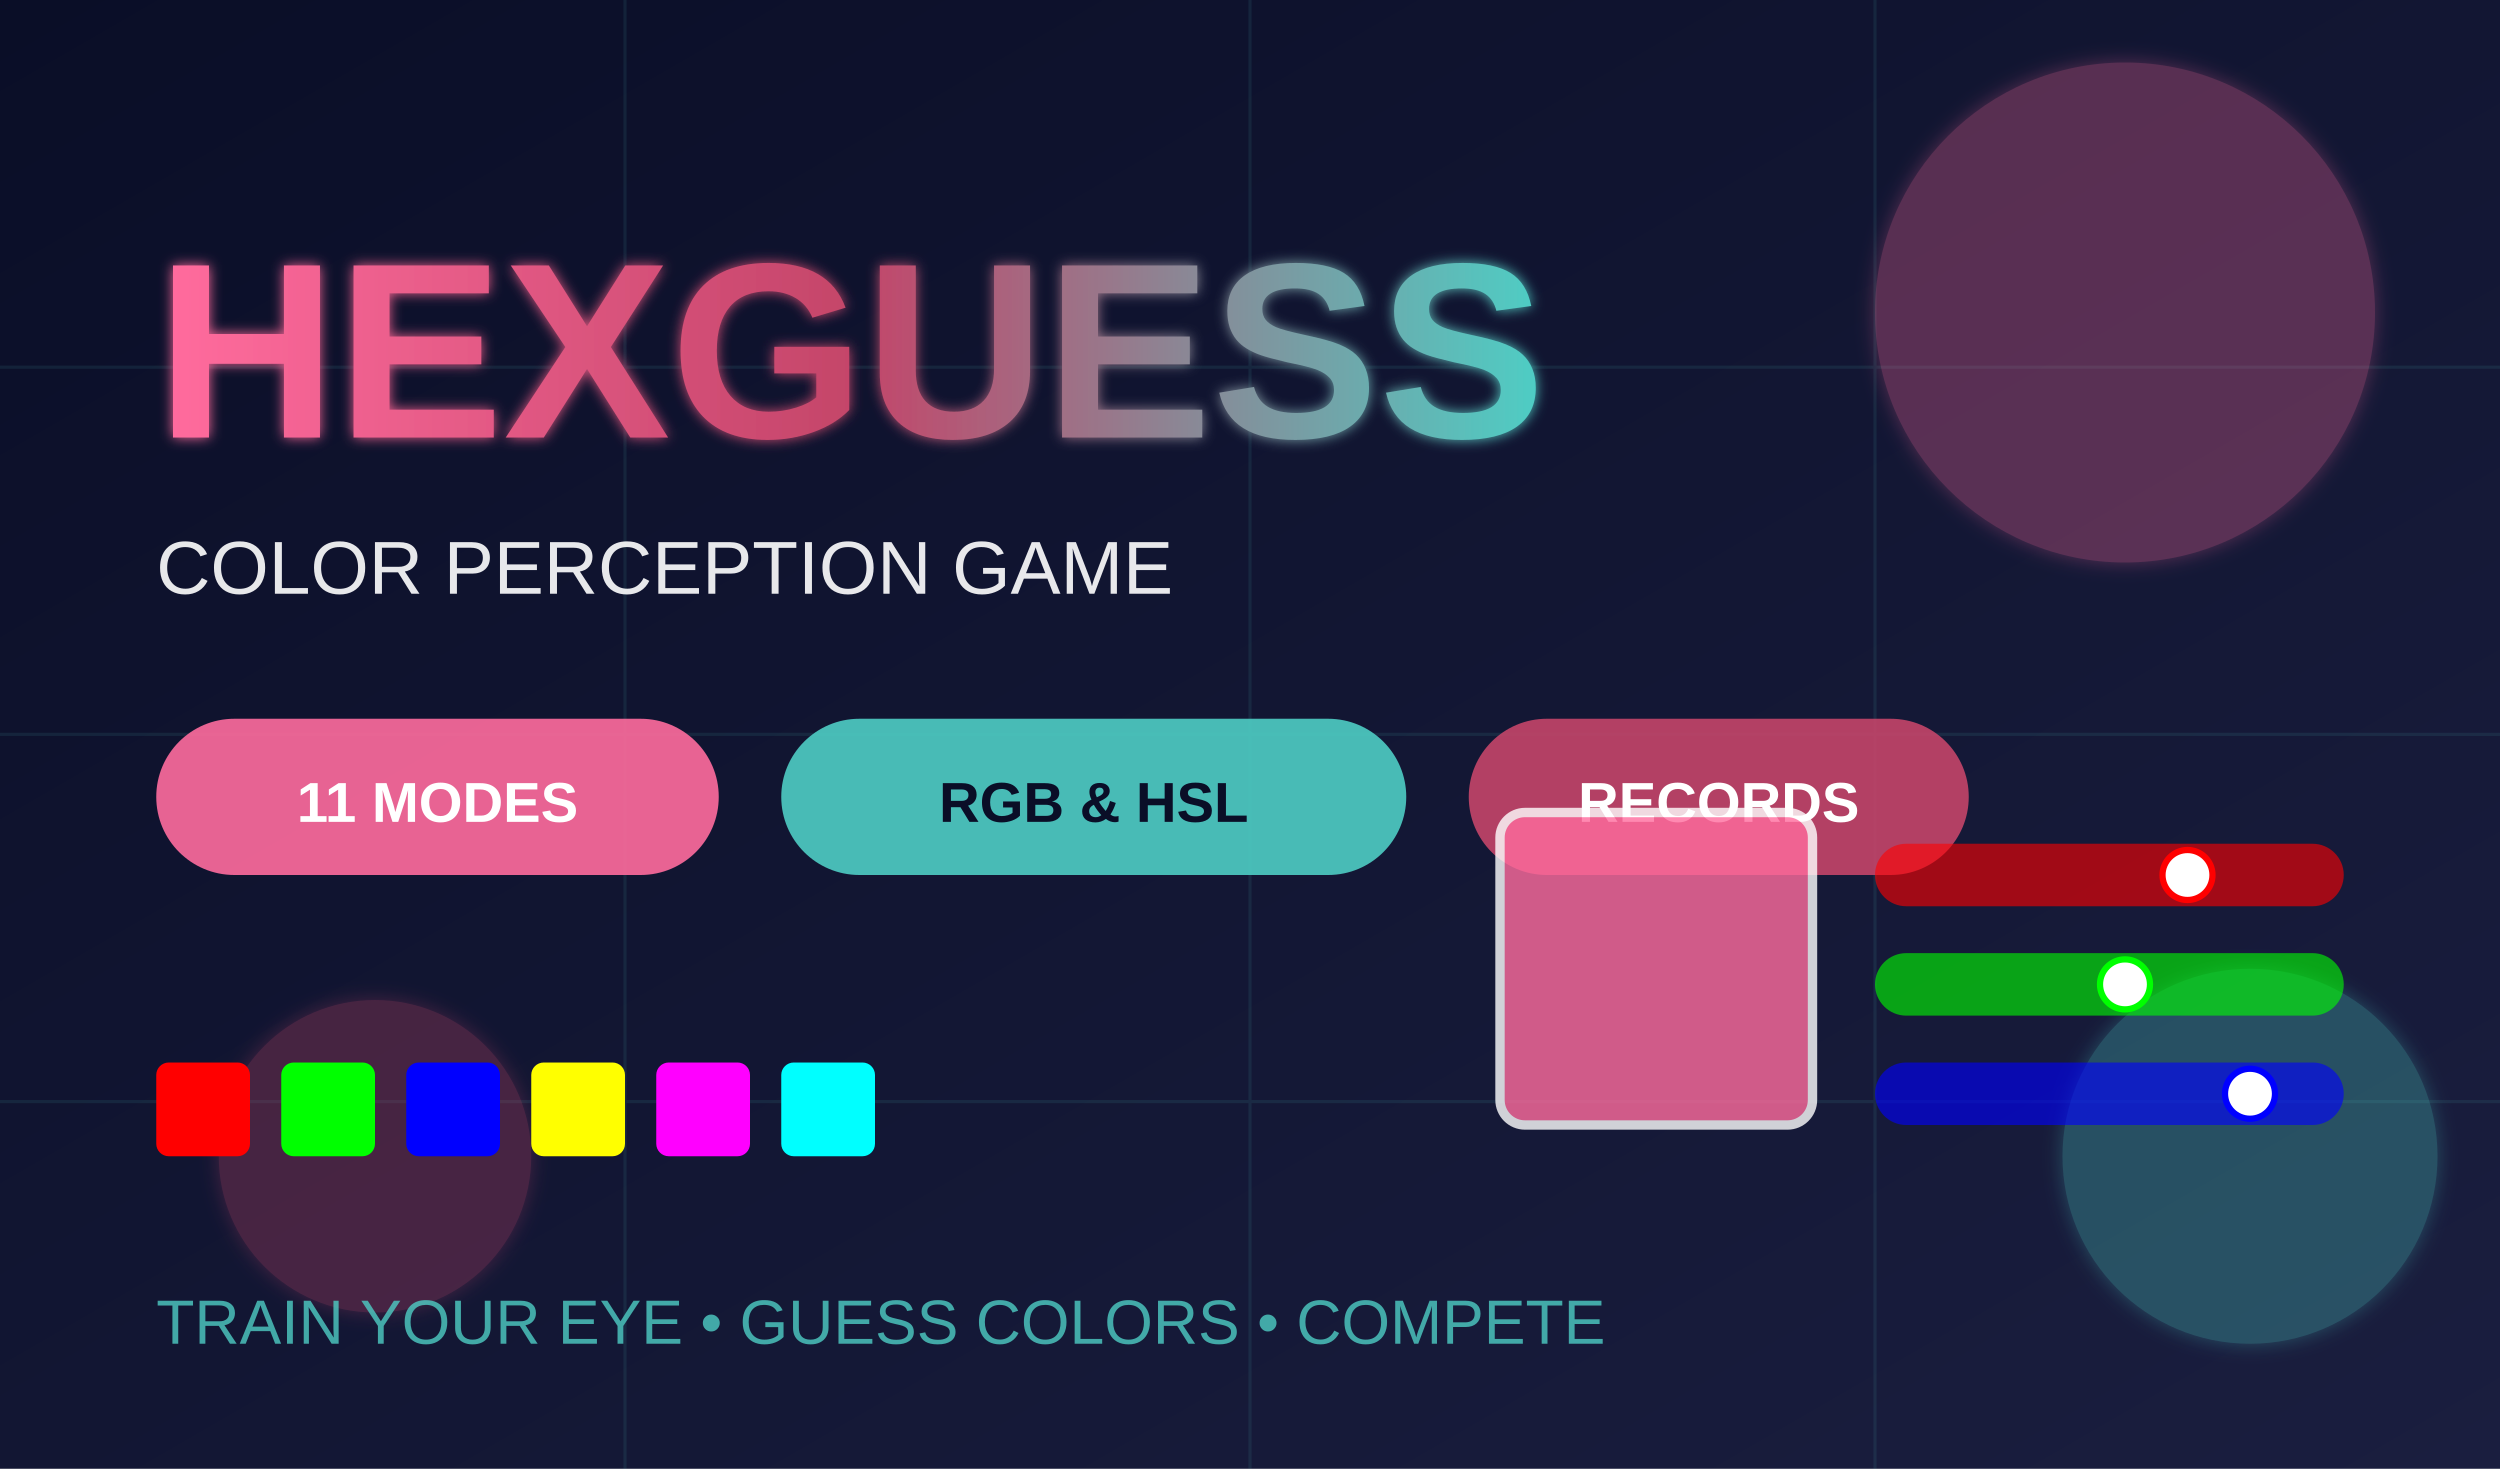
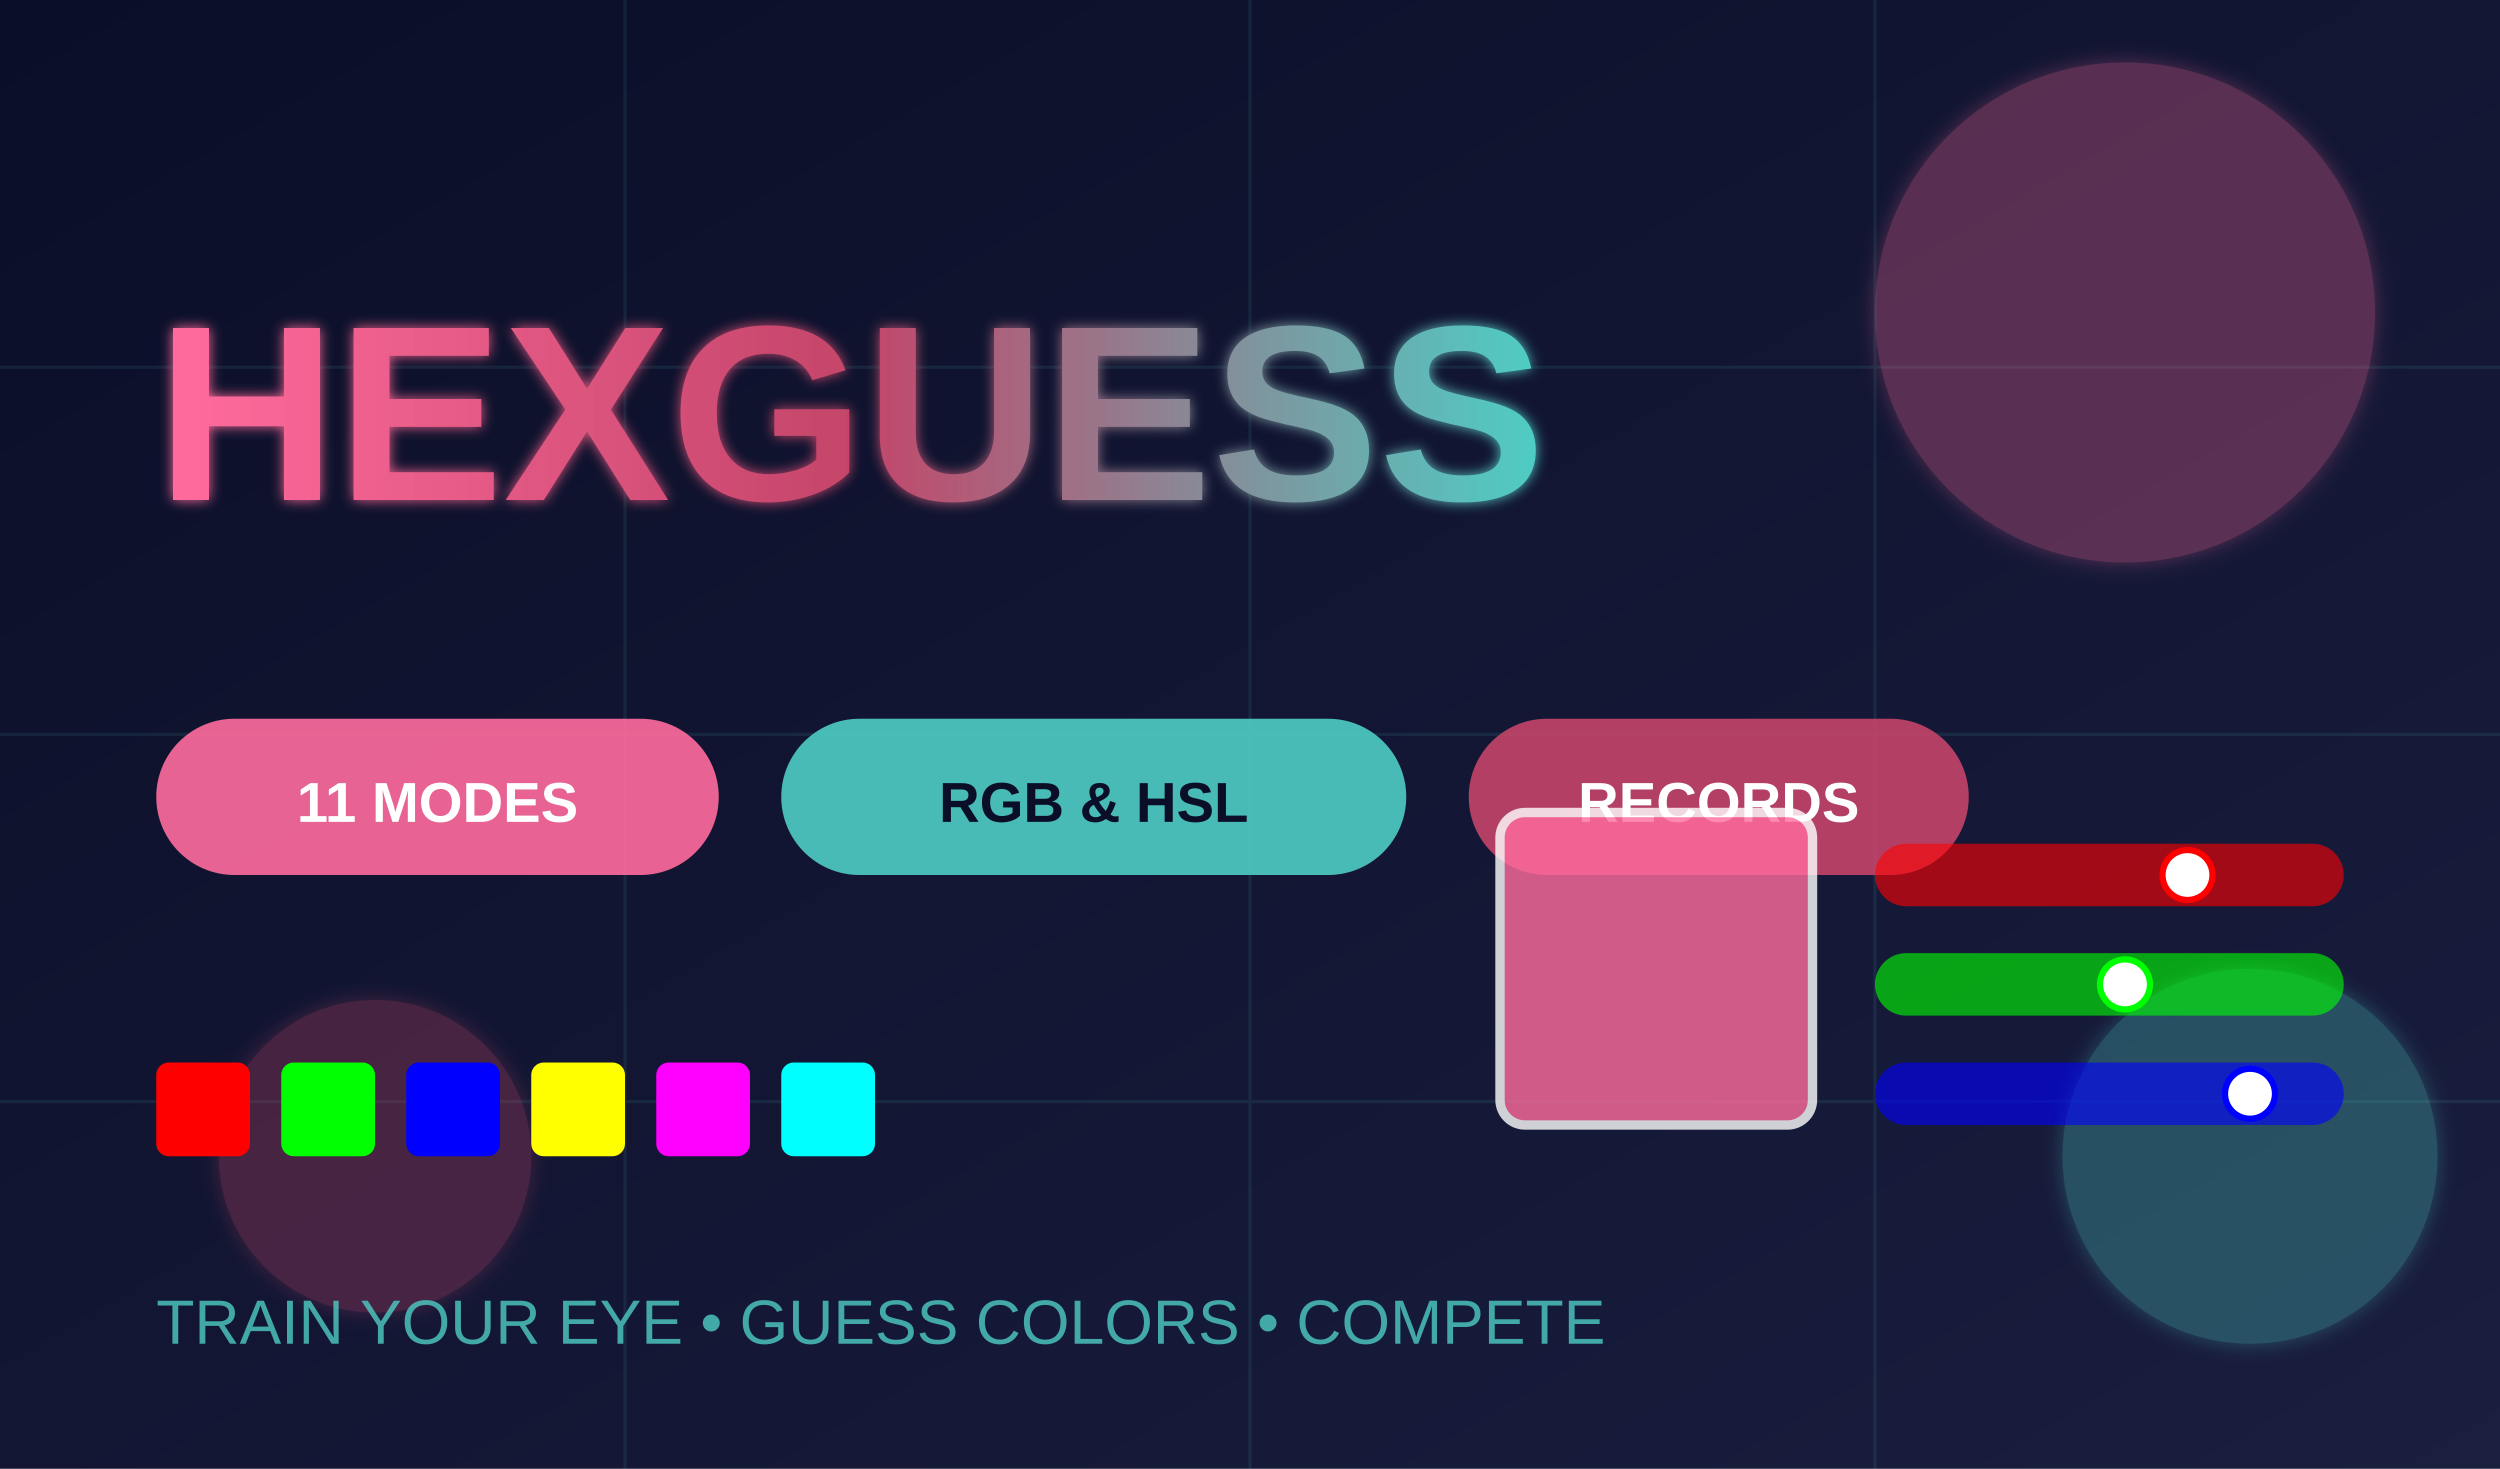
<svg xmlns="http://www.w3.org/2000/svg" width="800" height="470" viewBox="0 0 800 470">
  <defs>
    <linearGradient id="bgGradient" x1="0%" y1="0%" x2="100%" y2="100%">
      <stop offset="0%" style="stop-color:#0a0e27;stop-opacity:1" />
      <stop offset="100%" style="stop-color:#1a1e3f;stop-opacity:1" />
    </linearGradient>
    <linearGradient id="titleGradient" x1="0%" y1="0%" x2="100%" y2="0%">
      <stop offset="0%" style="stop-color:#ff6b9d;stop-opacity:1" />
      <stop offset="50%" style="stop-color:#c44569;stop-opacity:1" />
      <stop offset="100%" style="stop-color:#4ecdc4;stop-opacity:1" />
    </linearGradient>
    <filter id="glow">
      <feGaussianBlur stdDeviation="3" result="coloredBlur" />
      <feMerge>
        <feMergeNode in="coloredBlur" />
        <feMergeNode in="SourceGraphic" />
      </feMerge>
    </filter>
    <filter id="textGlow">
      <feGaussianBlur stdDeviation="2" result="coloredBlur" />
      <feMerge>
        <feMergeNode in="coloredBlur" />
        <feMergeNode in="SourceGraphic" />
      </feMerge>
    </filter>
  </defs>
  <rect width="800" height="470" fill="url(#bgGradient)" />
  <g opacity="0.1">
    <line x1="0" y1="117.5" x2="800" y2="117.5" stroke="#4ecdc4" stroke-width="1" />
    <line x1="0" y1="235" x2="800" y2="235" stroke="#4ecdc4" stroke-width="1" />
    <line x1="0" y1="352.5" x2="800" y2="352.5" stroke="#4ecdc4" stroke-width="1" />
    <line x1="200" y1="0" x2="200" y2="470" stroke="#4ecdc4" stroke-width="1" />
    <line x1="400" y1="0" x2="400" y2="470" stroke="#4ecdc4" stroke-width="1" />
    <line x1="600" y1="0" x2="600" y2="470" stroke="#4ecdc4" stroke-width="1" />
  </g>
  <circle cx="680" cy="100" r="80" fill="#ff6b9d" opacity="0.3" filter="url(#glow)" />
  <circle cx="720" cy="370" r="60" fill="#4ecdc4" opacity="0.3" filter="url(#glow)" />
  <circle cx="120" cy="370" r="50" fill="#c44569" opacity="0.3" filter="url(#glow)" />
-   <text x="50" y="140" font-family="Arial, sans-serif" font-size="80" font-weight="bold" fill="url(#titleGradient)" filter="url(#textGlow)">HEXGUESS</text>
-   <text x="50" y="190" font-family="Arial, sans-serif" font-size="24" fill="#ffffff" opacity="0.9">COLOR PERCEPTION GAME</text>
+   <text x="50" y="160" font-family="Arial, sans-serif" font-size="80" font-weight="bold" fill="url(#titleGradient)" filter="url(#textGlow)">HEXGUESS</text>
  <g transform="translate(50, 230)">
    <rect x="0" y="0" width="180" height="50" rx="25" fill="#ff6b9d" opacity="0.9" />
    <text x="90" y="33" font-family="Arial, sans-serif" font-size="18" font-weight="bold" fill="#ffffff" text-anchor="middle">11 MODES</text>
    <rect x="200" y="0" width="200" height="50" rx="25" fill="#4ecdc4" opacity="0.9" />
    <text x="300" y="33" font-family="Arial, sans-serif" font-size="18" font-weight="bold" fill="#0a0e27" text-anchor="middle">RGB &amp; HSL</text>
    <rect x="420" y="0" width="160" height="50" rx="25" fill="#c44569" opacity="0.9" />
    <text x="500" y="33" font-family="Arial, sans-serif" font-size="18" font-weight="bold" fill="#ffffff" text-anchor="middle">RECORDS</text>
  </g>
  <g transform="translate(480, 260)">
    <rect x="0" y="0" width="100" height="100" rx="8" fill="#ff6b9d" stroke="#ffffff" stroke-width="3" opacity="0.8" />
    <g transform="translate(120, 10)">
      <rect x="0" y="0" width="150" height="20" rx="10" fill="#ff0000" opacity="0.6" />
      <circle cx="100" cy="10" r="8" fill="#ffffff" stroke="#ff0000" stroke-width="2" />
      <rect x="0" y="35" width="150" height="20" rx="10" fill="#00ff00" opacity="0.6" />
      <circle cx="80" cy="45" r="8" fill="#ffffff" stroke="#00ff00" stroke-width="2" />
      <rect x="0" y="70" width="150" height="20" rx="10" fill="#0000ff" opacity="0.6" />
      <circle cx="120" cy="80" r="8" fill="#ffffff" stroke="#0000ff" stroke-width="2" />
    </g>
  </g>
  <g transform="translate(50, 340)">
    <rect x="0" y="0" width="30" height="30" rx="4" fill="#ff0000" />
    <rect x="40" y="0" width="30" height="30" rx="4" fill="#00ff00" />
    <rect x="80" y="0" width="30" height="30" rx="4" fill="#0000ff" />
    <rect x="120" y="0" width="30" height="30" rx="4" fill="#ffff00" />
    <rect x="160" y="0" width="30" height="30" rx="4" fill="#ff00ff" />
    <rect x="200" y="0" width="30" height="30" rx="4" fill="#00ffff" />
  </g>
  <text x="50" y="430" font-family="Arial, sans-serif" font-size="20" fill="#4ecdc4" opacity="0.8">TRAIN YOUR EYE • GUESS COLORS • COMPETE</text>
</svg>
